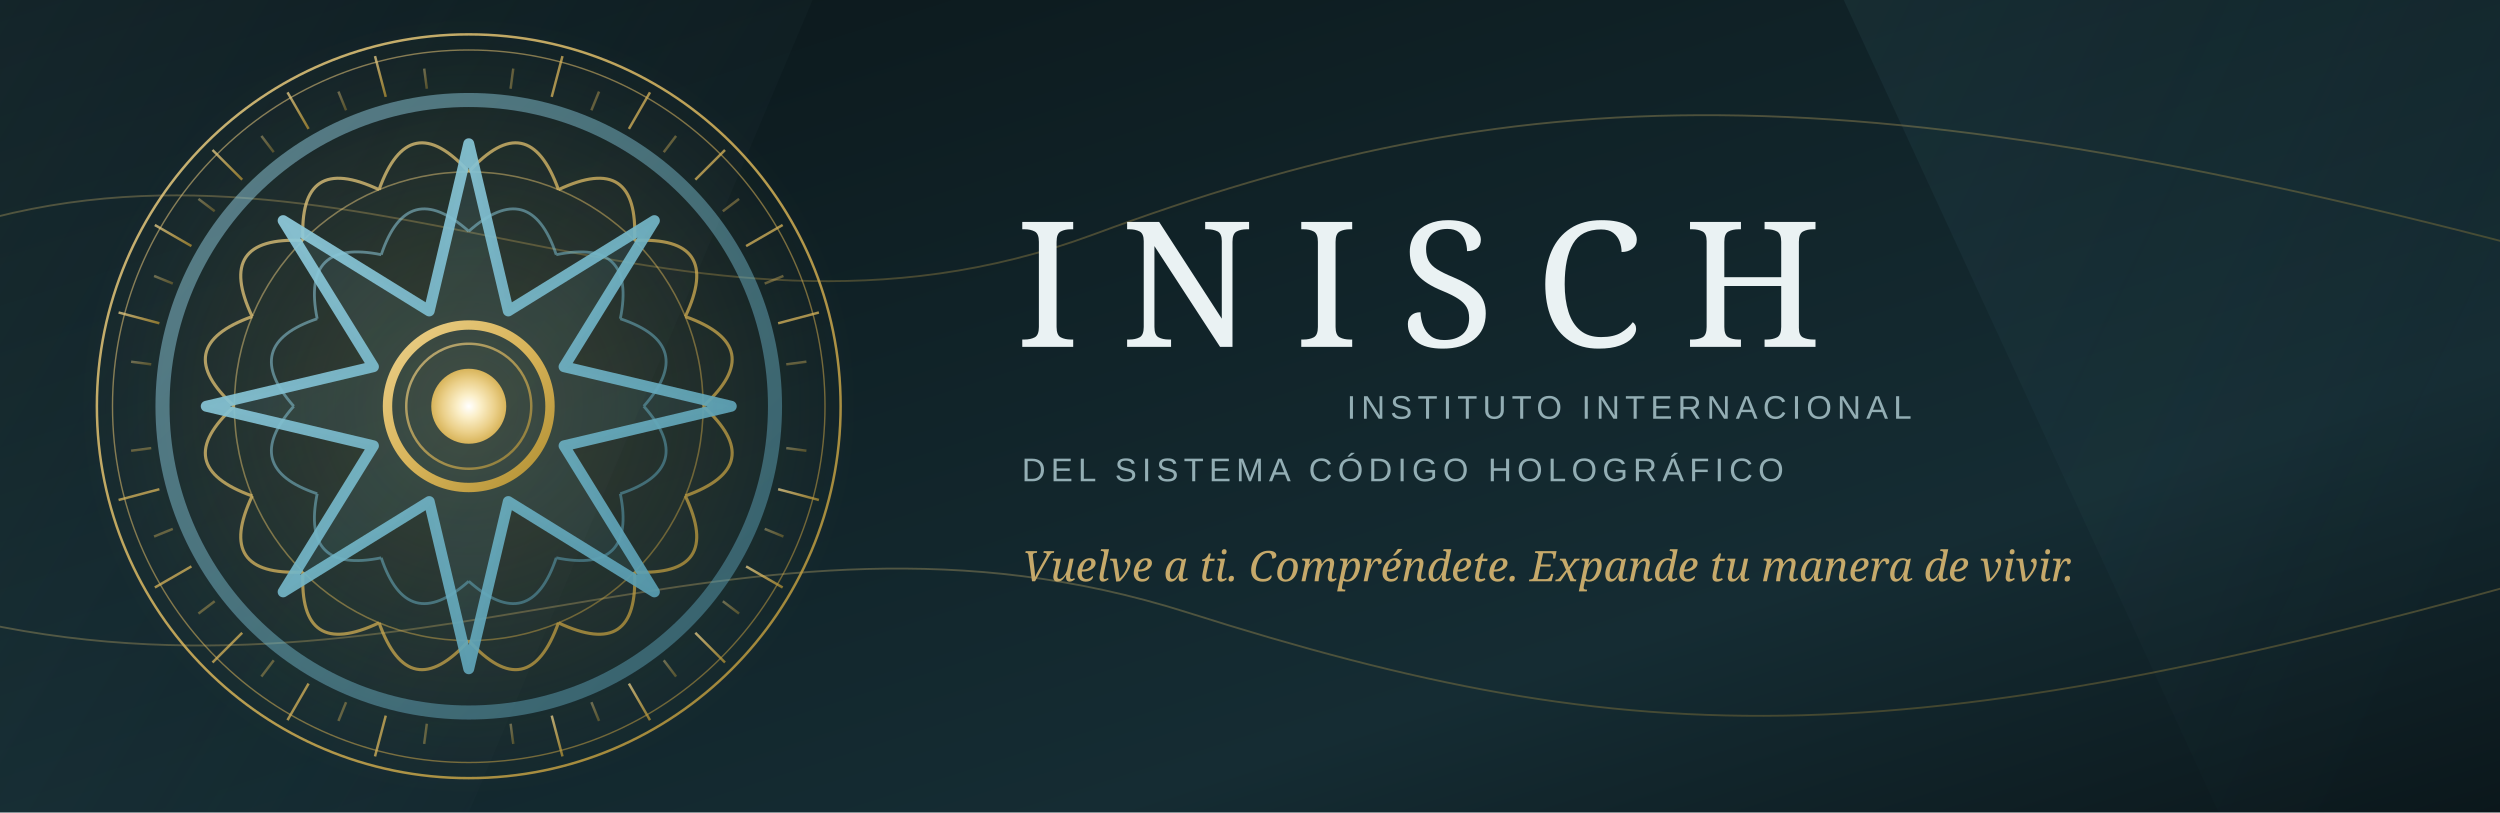
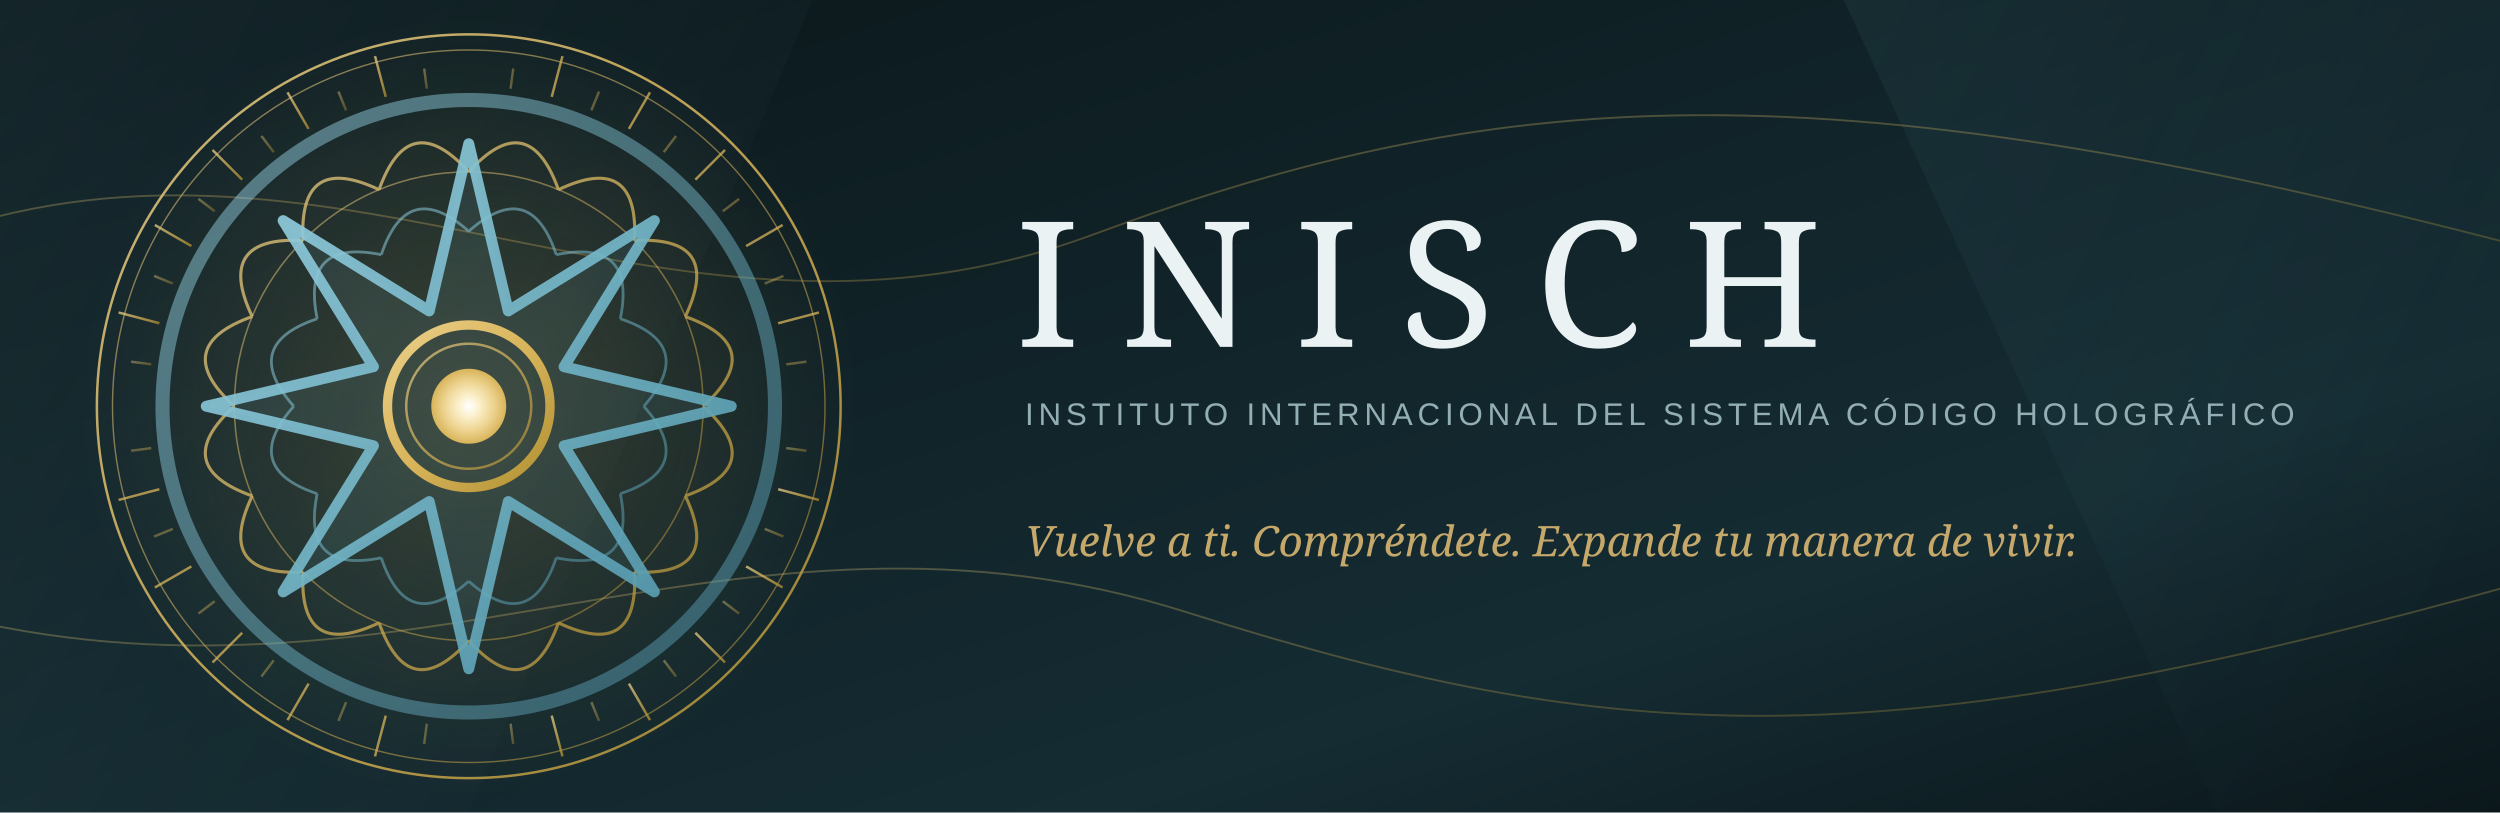
<svg xmlns="http://www.w3.org/2000/svg" viewBox="0 0 1600 520" width="1600" height="520" role="img" aria-label="INISCH — Instituto Internacional del Sistema Codigo Holografico">
  <defs>
    <linearGradient id="bg" x1="0" y1="0" x2="1" y2="1">
      <stop offset="0%" stop-color="#0A1518" />
      <stop offset="38%" stop-color="#102227" />
      <stop offset="72%" stop-color="#152C33" />
      <stop offset="100%" stop-color="#0B171B" />
    </linearGradient>
    <linearGradient id="gold" x1="0" y1="0" x2="1" y2="1">
      <stop offset="0%" stop-color="#EBD08A" />
      <stop offset="50%" stop-color="#D8B45A" />
      <stop offset="100%" stop-color="#B08F32" />
    </linearGradient>
    <linearGradient id="teal" x1="0" y1="0" x2="1" y2="1">
      <stop offset="0%" stop-color="#9AD3E4" />
      <stop offset="55%" stop-color="#6FB2C4" />
      <stop offset="100%" stop-color="#4E93A8" />
    </linearGradient>
    <radialGradient id="core" cx="50%" cy="50%" r="50%">
      <stop offset="0%" stop-color="#FFFFFF" />
      <stop offset="30%" stop-color="#FBEFC9" />
      <stop offset="70%" stop-color="#EBD08A" />
      <stop offset="100%" stop-color="#D8B45A" />
    </radialGradient>
    <radialGradient id="glow" cx="50%" cy="50%" r="50%">
      <stop offset="0%" stop-color="#D8B45A" stop-opacity="0.20" />
      <stop offset="100%" stop-color="#D8B45A" stop-opacity="0" />
    </radialGradient>
    <linearGradient id="veil" x1="0" y1="0" x2="1" y2="0.6">
      <stop offset="0%" stop-color="#6FB2C4" stop-opacity="0.10" />
      <stop offset="100%" stop-color="#6FB2C4" stop-opacity="0" />
    </linearGradient>
  </defs>
  <rect width="1600" height="520" fill="url(#bg)" />
  <path d="M0,0 L520,0 L300,520 L0,520 Z" fill="url(#veil)" />
  <path d="M1180,0 L1600,0 L1600,520 L1420,520 Z" fill="url(#veil)" opacity="0.7" />
  <g stroke="url(#gold)" fill="none" opacity="0.30">
    <path d="M-40,150 C 220,60 430,250 700,150 S 1180,40 1660,170" stroke-width="1.2" />
    <path d="M-40,392 C 260,470 470,300 760,392 S 1220,486 1660,360" stroke-width="1.2" />
  </g>
  <circle cx="300" cy="260" r="250" fill="url(#glow)" />
  <g>
    <circle cx="300" cy="260" r="238" fill="none" stroke="url(#gold)" stroke-width="1.6" opacity="0.85" />
    <circle cx="300" cy="260" r="228" fill="none" stroke="url(#gold)" stroke-width="0.9" opacity="0.55" />
    <line x1="505.0" y1="260.0" x2="532.0" y2="260.0" stroke="url(#gold)" stroke-width="1.6" opacity="0.75" />
    <line x1="503.2" y1="286.8" x2="516.1" y2="288.5" stroke="url(#gold)" stroke-width="1.6" opacity="0.4" />
    <line x1="498.0" y1="313.1" x2="524.1" y2="320.0" stroke="url(#gold)" stroke-width="1.6" opacity="0.75" />
    <line x1="489.4" y1="338.5" x2="501.4" y2="343.4" stroke="url(#gold)" stroke-width="1.6" opacity="0.4" />
    <line x1="477.5" y1="362.5" x2="500.9" y2="376.0" stroke="url(#gold)" stroke-width="1.6" opacity="0.75" />
    <line x1="462.6" y1="384.8" x2="473.0" y2="392.7" stroke="url(#gold)" stroke-width="1.6" opacity="0.4" />
    <line x1="445.0" y1="405.0" x2="464.0" y2="424.0" stroke="url(#gold)" stroke-width="1.6" opacity="0.75" />
    <line x1="424.8" y1="422.6" x2="432.7" y2="433.0" stroke="url(#gold)" stroke-width="1.6" opacity="0.4" />
    <line x1="402.5" y1="437.5" x2="416.0" y2="460.9" stroke="url(#gold)" stroke-width="1.6" opacity="0.75" />
    <line x1="378.5" y1="449.4" x2="383.4" y2="461.4" stroke="url(#gold)" stroke-width="1.6" opacity="0.4" />
    <line x1="353.1" y1="458.0" x2="360.0" y2="484.1" stroke="url(#gold)" stroke-width="1.6" opacity="0.75" />
    <line x1="326.8" y1="463.2" x2="328.5" y2="476.1" stroke="url(#gold)" stroke-width="1.6" opacity="0.4" />
    <line x1="300.0" y1="465.0" x2="300.0" y2="492.0" stroke="url(#gold)" stroke-width="1.6" opacity="0.75" />
    <line x1="273.2" y1="463.2" x2="271.5" y2="476.1" stroke="url(#gold)" stroke-width="1.6" opacity="0.4" />
    <line x1="246.9" y1="458.0" x2="240.0" y2="484.1" stroke="url(#gold)" stroke-width="1.6" opacity="0.75" />
    <line x1="221.5" y1="449.4" x2="216.6" y2="461.4" stroke="url(#gold)" stroke-width="1.6" opacity="0.4" />
    <line x1="197.5" y1="437.5" x2="184.0" y2="460.9" stroke="url(#gold)" stroke-width="1.6" opacity="0.75" />
    <line x1="175.2" y1="422.6" x2="167.3" y2="433.0" stroke="url(#gold)" stroke-width="1.6" opacity="0.4" />
    <line x1="155.0" y1="405.0" x2="136.0" y2="424.0" stroke="url(#gold)" stroke-width="1.6" opacity="0.75" />
    <line x1="137.4" y1="384.8" x2="127.0" y2="392.7" stroke="url(#gold)" stroke-width="1.6" opacity="0.4" />
    <line x1="122.5" y1="362.5" x2="99.1" y2="376.0" stroke="url(#gold)" stroke-width="1.6" opacity="0.75" />
    <line x1="110.6" y1="338.5" x2="98.6" y2="343.4" stroke="url(#gold)" stroke-width="1.6" opacity="0.4" />
    <line x1="102.0" y1="313.1" x2="75.9" y2="320.0" stroke="url(#gold)" stroke-width="1.6" opacity="0.75" />
    <line x1="96.8" y1="286.8" x2="83.9" y2="288.5" stroke="url(#gold)" stroke-width="1.6" opacity="0.4" />
    <line x1="95.0" y1="260.0" x2="68.0" y2="260.0" stroke="url(#gold)" stroke-width="1.6" opacity="0.75" />
    <line x1="96.8" y1="233.2" x2="83.9" y2="231.5" stroke="url(#gold)" stroke-width="1.6" opacity="0.4" />
    <line x1="102.0" y1="206.9" x2="75.9" y2="200.0" stroke="url(#gold)" stroke-width="1.6" opacity="0.75" />
    <line x1="110.6" y1="181.5" x2="98.6" y2="176.6" stroke="url(#gold)" stroke-width="1.6" opacity="0.4" />
    <line x1="122.5" y1="157.5" x2="99.1" y2="144.0" stroke="url(#gold)" stroke-width="1.6" opacity="0.75" />
    <line x1="137.4" y1="135.2" x2="127.0" y2="127.3" stroke="url(#gold)" stroke-width="1.6" opacity="0.4" />
    <line x1="155.0" y1="115.0" x2="136.0" y2="96.0" stroke="url(#gold)" stroke-width="1.6" opacity="0.75" />
    <line x1="175.2" y1="97.4" x2="167.3" y2="87.0" stroke="url(#gold)" stroke-width="1.6" opacity="0.4" />
    <line x1="197.5" y1="82.5" x2="184.0" y2="59.1" stroke="url(#gold)" stroke-width="1.6" opacity="0.75" />
    <line x1="221.5" y1="70.6" x2="216.6" y2="58.6" stroke="url(#gold)" stroke-width="1.6" opacity="0.4" />
    <line x1="246.9" y1="62.0" x2="240.0" y2="35.9" stroke="url(#gold)" stroke-width="1.6" opacity="0.75" />
    <line x1="273.2" y1="56.8" x2="271.5" y2="43.9" stroke="url(#gold)" stroke-width="1.6" opacity="0.4" />
    <line x1="300.0" y1="55.0" x2="300.0" y2="28.0" stroke="url(#gold)" stroke-width="1.6" opacity="0.75" />
    <line x1="326.8" y1="56.8" x2="328.5" y2="43.9" stroke="url(#gold)" stroke-width="1.6" opacity="0.4" />
    <line x1="353.1" y1="62.0" x2="360.0" y2="35.9" stroke="url(#gold)" stroke-width="1.6" opacity="0.75" />
    <line x1="378.5" y1="70.6" x2="383.4" y2="58.6" stroke="url(#gold)" stroke-width="1.6" opacity="0.4" />
    <line x1="402.5" y1="82.5" x2="416.0" y2="59.1" stroke="url(#gold)" stroke-width="1.6" opacity="0.75" />
    <line x1="424.8" y1="97.4" x2="432.7" y2="87.0" stroke="url(#gold)" stroke-width="1.6" opacity="0.4" />
    <line x1="445.0" y1="115.0" x2="464.0" y2="96.0" stroke="url(#gold)" stroke-width="1.6" opacity="0.75" />
    <line x1="462.6" y1="135.2" x2="473.0" y2="127.3" stroke="url(#gold)" stroke-width="1.6" opacity="0.4" />
    <line x1="477.5" y1="157.5" x2="500.9" y2="144.0" stroke="url(#gold)" stroke-width="1.6" opacity="0.75" />
    <line x1="489.4" y1="181.5" x2="501.4" y2="176.6" stroke="url(#gold)" stroke-width="1.6" opacity="0.4" />
    <line x1="498.0" y1="206.9" x2="524.1" y2="200.0" stroke="url(#gold)" stroke-width="1.6" opacity="0.75" />
    <line x1="503.2" y1="233.2" x2="516.1" y2="231.5" stroke="url(#gold)" stroke-width="1.6" opacity="0.4" />
    <circle cx="300" cy="260" r="196" fill="none" stroke="url(#teal)" stroke-width="9" opacity="0.5" />
    <path d="M450.0,260.0 Q492.2,298.2 438.6,317.4 M438.6,317.4 Q463.0,368.9 406.1,366.1 M406.1,366.1 Q408.9,423.0 357.4,398.6 M357.4,398.6 Q338.2,452.2 300.0,410.0 M300.0,410.0 Q261.8,452.2 242.6,398.6 M242.6,398.6 Q191.1,423.0 193.9,366.1 M193.9,366.1 Q137.0,368.9 161.4,317.4 M161.4,317.4 Q107.8,298.2 150.0,260.0 M150.0,260.0 Q107.8,221.8 161.4,202.6 M161.4,202.6 Q137.0,151.1 193.9,153.9 M193.9,153.9 Q191.1,97.0 242.6,121.4 M242.6,121.4 Q261.8,67.8 300.0,110.0 M300.0,110.0 Q338.2,67.8 357.4,121.4 M357.4,121.4 Q408.9,97.0 406.1,153.9 M406.1,153.9 Q463.0,151.1 438.6,202.6 M438.6,202.6 Q492.2,221.8 450.0,260.0" fill="none" stroke="url(#gold)" stroke-width="2" opacity="0.75" />
    <path d="M412.0,260.0 Q446.8,299.3 397.0,316.0 M397.0,316.0 Q407.5,367.5 356.0,357.0 M356.0,357.0 Q339.3,406.8 300.0,372.0 M300.0,372.0 Q260.7,406.8 244.0,357.0 M244.0,357.0 Q192.5,367.5 203.0,316.0 M203.0,316.0 Q153.2,299.3 188.0,260.0 M188.0,260.0 Q153.2,220.7 203.0,204.0 M203.0,204.0 Q192.5,152.5 244.0,163.0 M244.0,163.0 Q260.7,113.2 300.0,148.0 M300.0,148.0 Q339.3,113.2 356.0,163.0 M356.0,163.0 Q407.5,152.5 397.0,204.0 M397.0,204.0 Q446.8,220.7 412.0,260.0" fill="none" stroke="url(#teal)" stroke-width="1.8" opacity="0.55" />
    <circle cx="300" cy="260" r="150" fill="none" stroke="url(#gold)" stroke-width="1" opacity="0.5" />
    <polygon points="300.0,92.0 274.7,199.0 181.2,141.2 239.0,234.7 132.0,260.0 239.0,285.3 181.2,378.8 274.7,321.0 300.0,428.0 325.3,321.0 418.8,378.8 361.0,285.3 468.0,260.0 361.0,234.7 418.8,141.2 325.3,199.0" fill="none" stroke="url(#teal)" stroke-width="7" stroke-linejoin="round" opacity="0.92" />
    <polygon points="300.0,92.0 274.7,199.0 181.2,141.2 239.0,234.7 132.0,260.0 239.0,285.3 181.2,378.8 274.7,321.0 300.0,428.0 325.3,321.0 418.8,378.8 361.0,285.3 468.0,260.0 361.0,234.7 418.8,141.2 325.3,199.0" fill="url(#teal)" opacity="0.10" />
    <circle cx="300" cy="260" r="52" fill="none" stroke="url(#gold)" stroke-width="6" />
    <circle cx="300" cy="260" r="40" fill="none" stroke="url(#gold)" stroke-width="1.6" opacity="0.7" />
    <circle cx="300" cy="260" r="24" fill="url(#core)" />
    <g stroke="url(#gold)" stroke-width="2.2" opacity="0.9" stroke-linecap="round">
      <line x1="300" y1="222" x2="300" y2="202" />
      <line x1="300" y1="298" x2="300" y2="318" />
      <line x1="262" y1="260" x2="242" y2="260" />
      <line x1="338" y1="260" x2="358" y2="260" />
    </g>
  </g>
  <g transform="translate(650, 0)">
    <text x="0" y="222" font-family="Georgia, 'Cormorant Garamond', serif" font-size="112" letter-spacing="26" fill="#EAF2F3">INISCH</text>
-     <line x1="4" y1="262" x2="196" y2="262" stroke="url(#gold)" stroke-width="2" />
-     <text x="212" y="268" font-family="'Jost', 'Helvetica Neue', Arial, sans-serif" font-size="21" letter-spacing="3.4" fill="#93AEB4">INSTITUTO INTERNACIONAL</text>
-     <text x="4" y="308" font-family="'Jost', 'Helvetica Neue', Arial, sans-serif" font-size="21" letter-spacing="3.4" fill="#93AEB4">DEL SISTEMA CÓDIGO HOLOGRÁFICO</text>
-     <text x="4" y="372" font-family="Georgia, 'Cormorant Garamond', serif" font-style="italic" font-size="27" fill="#C6A96A">Vuelve a ti. Compréndete. Expande tu manera de vivir.</text>
+     <text x="6" y="272" font-family="'Jost', 'Helvetica Neue', Arial, sans-serif" font-size="20" letter-spacing="3.1" fill="#93AEB4">INSTITUTO INTERNACIONAL DEL SISTEMA CÓDIGO HOLOGRÁFICO</text>
+     <line x1="6" y1="304" x2="430" y2="304" stroke="url(#gold)" stroke-width="2" opacity="0.85" />
+     <text x="6" y="356" font-family="Georgia, 'Cormorant Garamond', serif" font-style="italic" font-size="27" fill="#C6A96A">Vuelve a ti. Compréndete. Expande tu manera de vivir.</text>
  </g>
</svg>
